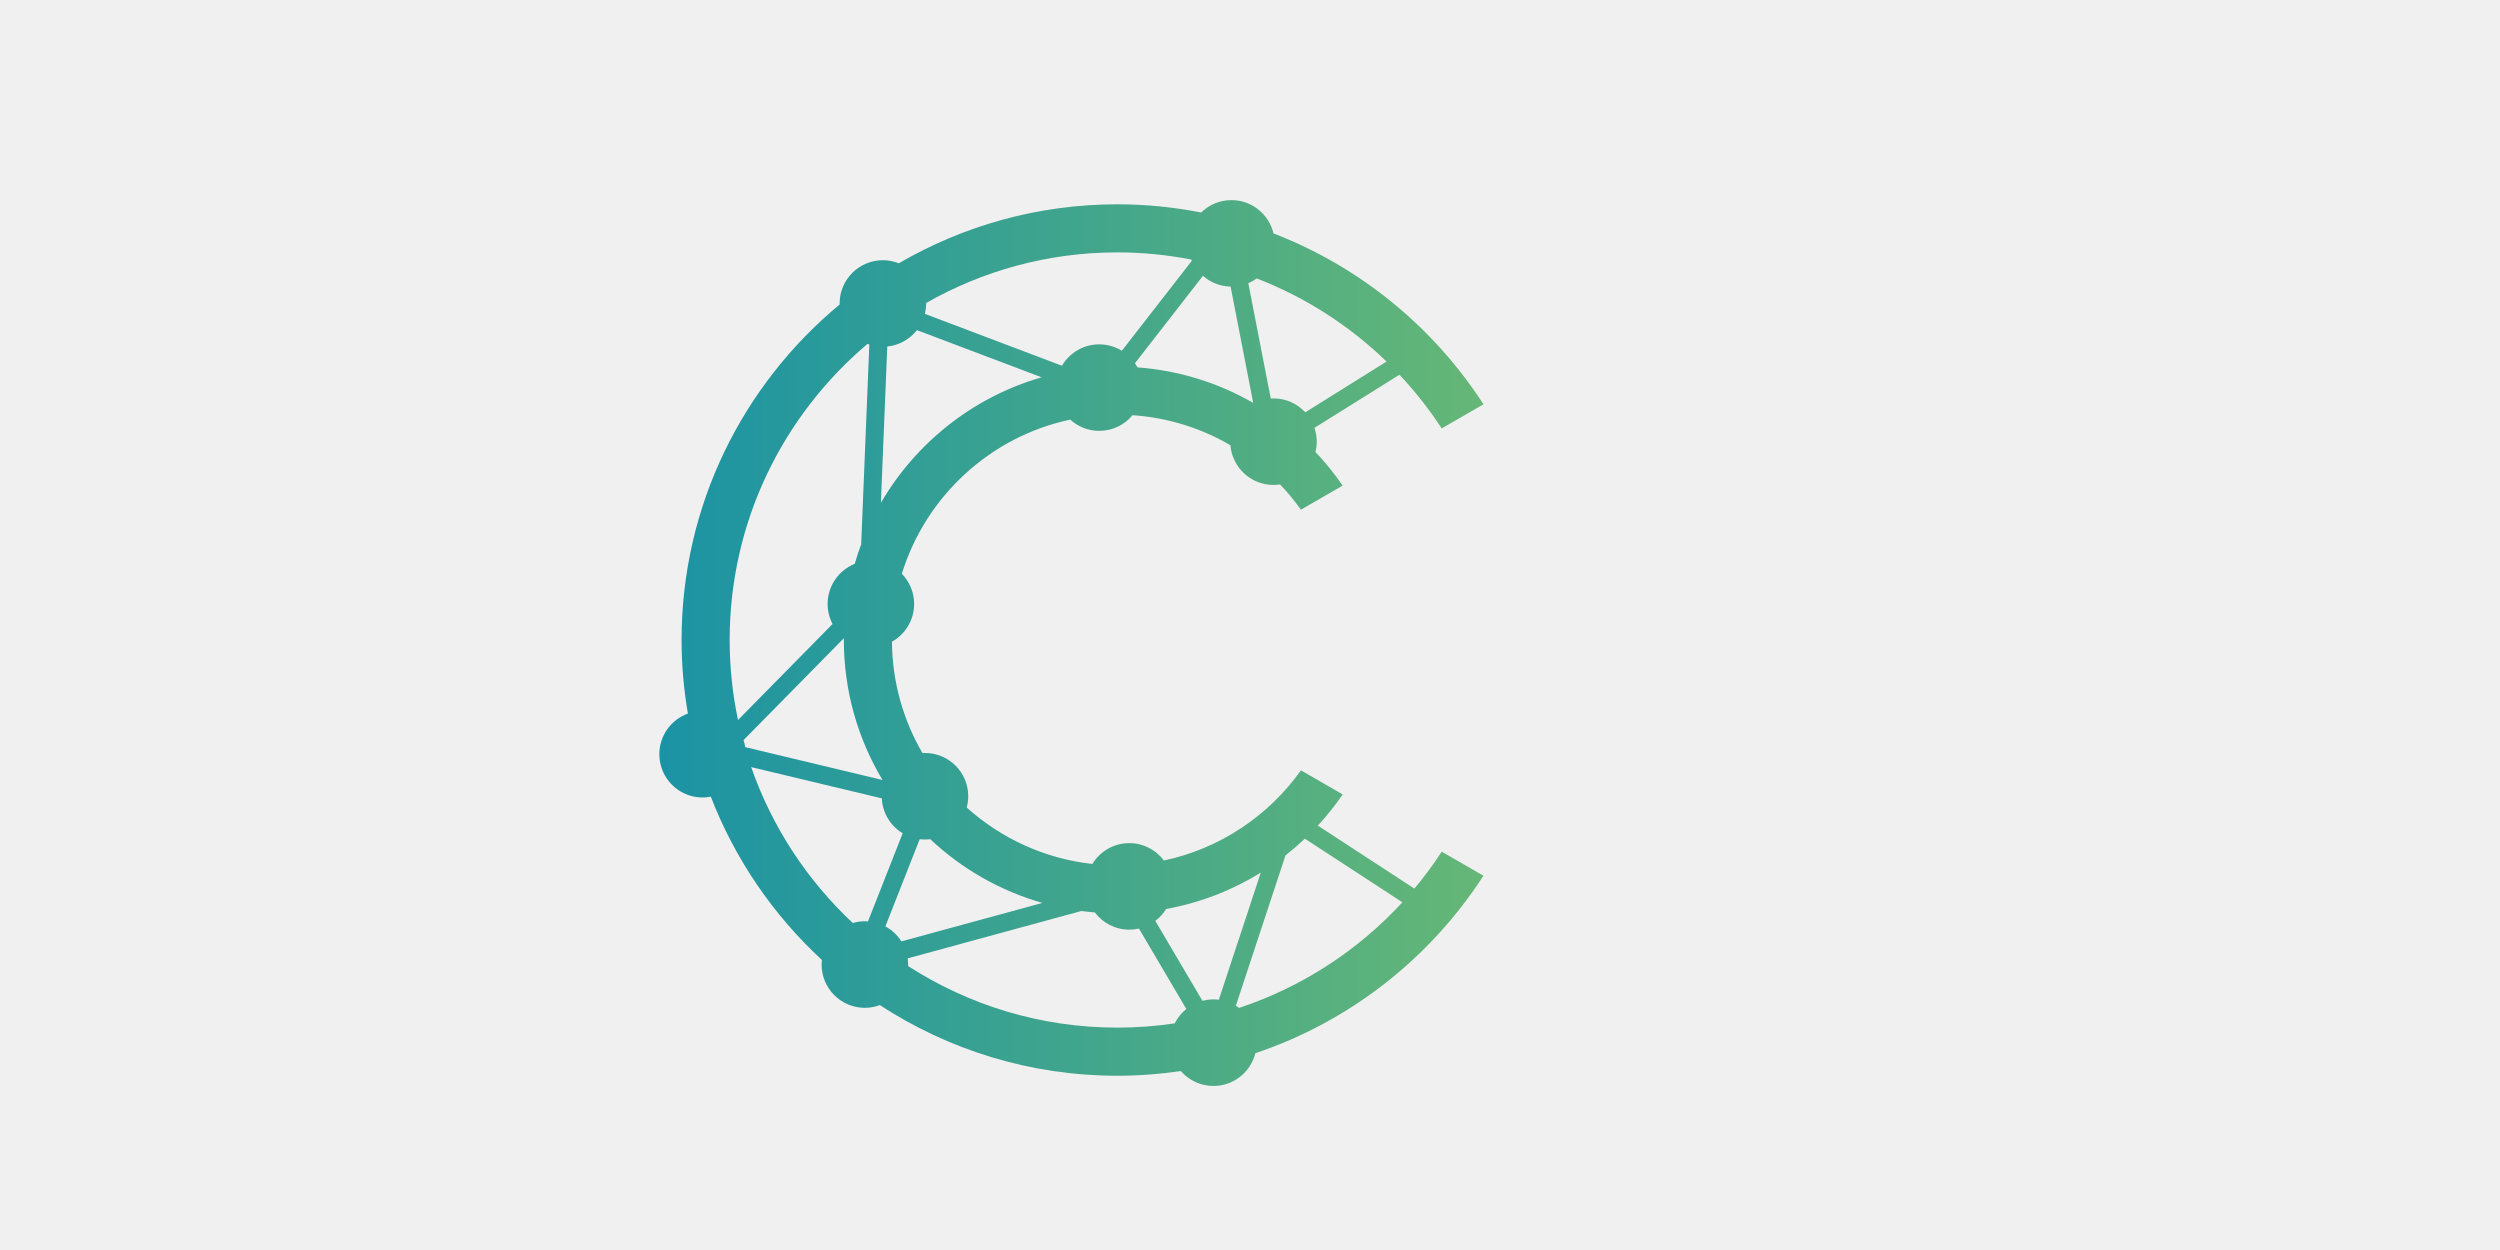
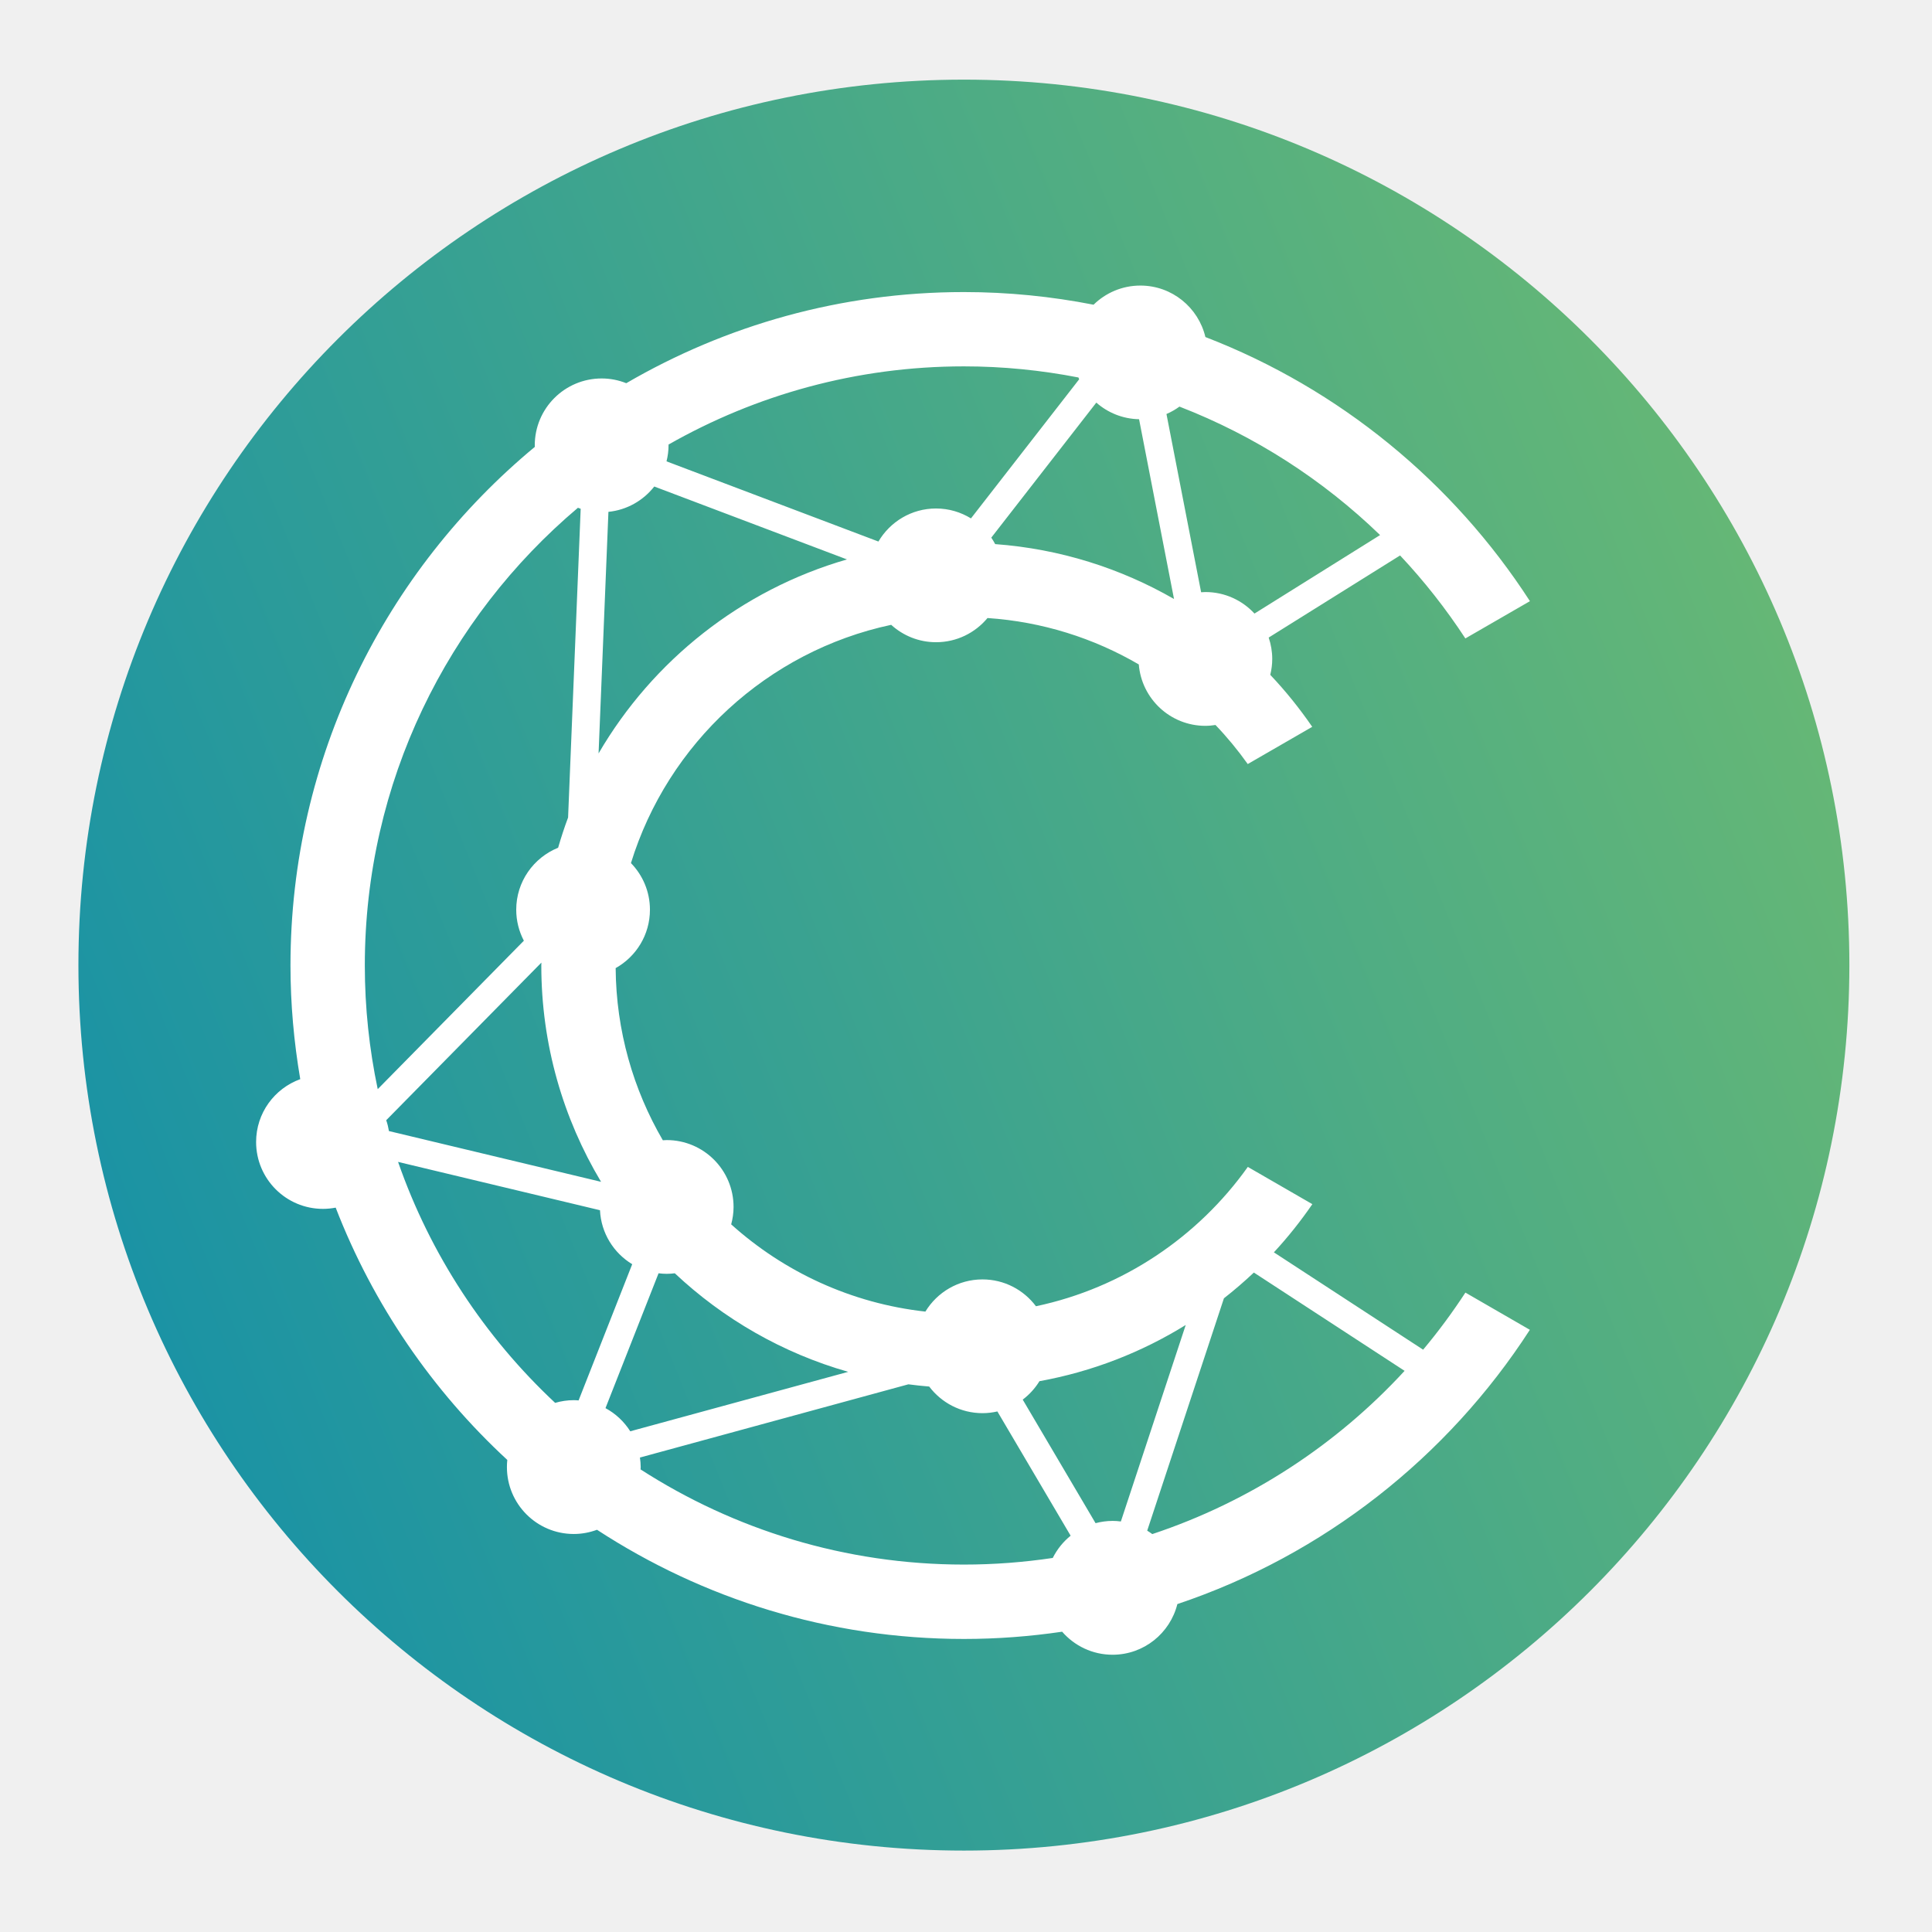
- <svg xmlns="http://www.w3.org/2000/svg" id="a" viewBox="0 0 2000 1000">
+ <svg xmlns="http://www.w3.org/2000/svg" id="Layer_1" viewBox="0 0 1000 1000">
  <defs>
-     <style>.c{fill:url(#b);}</style>
-     <linearGradient id="b" x1="527.47" y1="514.4" x2="1186.8" y2="514.4" gradientTransform="matrix(1, 0, 0, 1, 0, 0)" gradientUnits="userSpaceOnUse">
+     <style>.cls-1{fill:#fff;}.cls-2{fill:url(#New_Gradient_Swatch_4);}</style>
+     <linearGradient id="New_Gradient_Swatch_4" x1="73.85" y1="671.28" x2="923.97" y2="327.81" gradientUnits="userSpaceOnUse">
      <stop offset="0" stop-color="#1b93a4" />
      <stop offset="1" stop-color="#65b776" />
    </linearGradient>
  </defs>
-   <path class="c" d="M1153.41,681.3c-6.73,10.29-14.02,20.18-21.9,29.57l-77.25-50.38c7.23-7.8,13.86-16.15,19.91-24.94l-33.4-19.28c-25.81,36.25-64.65,62.61-109.66,72.12-6.31-8.42-16.34-13.89-27.68-13.89-12.53,0-23.48,6.68-29.55,16.66-38.41-4.25-73.22-20.59-100.52-45.15,.77-2.88,1.23-5.89,1.23-9.01,0-19.12-15.5-34.62-34.62-34.62-.67,0-1.33,.06-1.99,.1-15.3-26.25-24.17-56.66-24.42-89.11,10.59-5.92,17.75-17.23,17.75-30.22,0-9.39-3.76-17.9-9.83-24.14,19.07-61.9,70.63-109.66,134.69-123.32,6.14,5.57,14.27,9,23.22,9,10.72,0,20.29-4.87,26.64-12.52,28.4,1.91,55,10.42,78.31,24.02,1.45,17.79,16.31,31.78,34.47,31.78,1.78,0,3.52-.18,5.23-.44,6.04,6.32,11.61,13.08,16.69,20.22l33.38-19.27c-6.55-9.52-13.79-18.54-21.72-26.9,.64-2.64,1.02-5.39,1.02-8.22,0-3.88-.67-7.6-1.84-11.08l68.01-42.5c12.48,13.27,23.77,27.65,33.79,42.95l33.42-19.29c-39.84-61.63-98.6-109.95-167.98-136.71-3.61-15.26-17.29-26.64-33.65-26.64-9.44,0-17.99,3.79-24.23,9.91-21.73-4.26-44.16-6.55-67.12-6.55-63.66,0-123.34,17.24-174.75,47.17-3.95-1.57-8.24-2.45-12.75-2.45-19.12,0-34.62,15.5-34.62,34.62,0,.27,.03,.52,.04,.79-77.21,63.99-126.48,160.57-126.48,268.44,0,20.05,1.8,39.69,5.06,58.83-13.32,4.82-22.85,17.54-22.85,32.52,0,19.12,15.5,34.62,34.62,34.62,2.25,0,4.44-.23,6.57-.64,19.39,50.14,50.01,94.71,88.83,130.59-.13,1.22-.2,2.46-.2,3.71,0,19.12,15.5,34.62,34.62,34.62,4.23,0,8.26-.8,12.01-2.18,54.68,35.68,119.9,56.51,189.92,56.51,17.27,0,34.23-1.31,50.83-3.75,6.35,7.29,15.67,11.92,26.09,11.92,16.22,0,29.79-11.17,33.55-26.22,75.7-25.37,139.86-76.08,182.45-141.96l-33.33-19.25Zm-148.02-458.56c39.04,15.11,74.26,37.88,103.84,66.49l-65.01,40.63c-6.32-6.84-15.34-11.14-25.39-11.14-.75,0-1.49,.07-2.23,.11l-17.94-92.26c2.4-1.02,4.65-2.33,6.74-3.84Zm-43.04-2.07c5.93,5.22,13.65,8.43,22.13,8.6l18.09,93.05c-27.65-15.91-59.07-25.94-92.57-28.41-.61-1.15-1.28-2.27-2.01-3.35l54.36-69.89Zm-221.43,21.72c45.16-25.71,97.33-40.48,152.91-40.48,20.27,0,40.07,2.02,59.26,5.75,.13,.31,.26,.63,.39,.93l-56.01,72.01c-5.26-3.23-11.44-5.13-18.07-5.13-12.72,0-23.81,6.89-29.83,17.11l-109.68-41.5c.66-2.67,1.05-5.44,1.05-8.31,0-.13-.02-.25-.02-.38Zm-31.09,34.82c9.63-.97,18.06-5.9,23.72-13.11l99.74,37.74c-54.63,15.76-100.51,52.25-128.57,100.4l5.1-125.03Zm-126.1,234.79c0-94.92,42.91-179.97,110.31-236.9,.47,.18,.94,.36,1.42,.52l-6.52,159.81c-1.92,5.12-3.62,10.34-5.16,15.64-12.71,5.13-21.68,17.55-21.68,32.09,0,5.79,1.44,11.23,3.95,16.03l-75.64,76.83c-4.35-20.66-6.68-42.07-6.68-64.01Zm11.08,80.1l80.31-81.57c0,.49-.04,.98-.04,1.48,0,40.9,11.31,79.2,30.93,111.98l-109.79-26.27c-.32-1.93-.78-3.8-1.41-5.61Zm99.57,145.03c-.82-.06-1.64-.13-2.47-.13-3.36,0-6.6,.5-9.67,1.4-36.4-34.04-64.58-76.7-81.3-124.72l104.51,25.01c.57,11.87,7.1,22.15,16.68,27.94l-27.75,70.51Zm13.92,4l27.47-69.8c1.38,.17,2.78,.28,4.21,.28s2.82-.11,4.2-.28c25.1,23.59,55.74,41.31,89.75,51.01l-112.81,30.77c-3.18-5.01-7.58-9.16-12.82-11.98Zm231.51,77.54c-15.01,2.24-30.36,3.43-45.98,3.43-61.62,0-119.05-18.14-167.37-49.25,.01-.41,.06-.81,.06-1.23,0-1.67-.16-3.31-.39-4.92l138.95-37.9c3.56,.47,7.15,.85,10.77,1.15,6.32,8.36,16.31,13.78,27.6,13.78,2.65,0,5.21-.32,7.69-.89l37.92,64.32c-3.86,3.11-7.01,7.03-9.25,11.5Zm30.94-19.17c-3.04,0-5.97,.43-8.79,1.17l-37.7-63.95c3.45-2.61,6.39-5.84,8.66-9.54,27.33-4.95,52.91-14.97,75.71-29.09l-33.57,101.7c-1.42-.18-2.85-.3-4.31-.3Zm20.56,6.81c-.85-.63-1.72-1.21-2.62-1.76l39.71-120.27c5.37-4.21,10.54-8.65,15.5-13.33l78.02,50.88c-35.28,38.32-80.08,67.71-130.6,84.49Z" />
+   <circle class="cls-2" cx="498.91" cy="499.54" r="458.32" />
+   <path class="cls-1" d="M758.51,669.02c-6.73,10.29-14.02,20.18-21.9,29.57l-77.25-50.38c7.23-7.8,13.86-16.15,19.91-24.94l-33.4-19.28c-25.81,36.25-64.65,62.61-109.66,72.12-6.31-8.42-16.34-13.89-27.68-13.89-12.53,0-23.48,6.68-29.55,16.66-38.41-4.25-73.22-20.59-100.52-45.15,.77-2.88,1.23-5.89,1.23-9.01,0-19.12-15.5-34.62-34.62-34.62-.67,0-1.33,.06-1.99,.1-15.3-26.25-24.17-56.66-24.42-89.11,10.59-5.92,17.75-17.23,17.75-30.22,0-9.39-3.76-17.9-9.83-24.14,19.07-61.9,70.63-109.66,134.69-123.32,6.14,5.57,14.27,9,23.22,9,10.72,0,20.29-4.87,26.64-12.52,28.4,1.91,55,10.42,78.31,24.02,1.45,17.79,16.31,31.78,34.47,31.78,1.78,0,3.52-.18,5.23-.44,6.04,6.32,11.61,13.08,16.69,20.22l33.38-19.27c-6.55-9.52-13.79-18.54-21.72-26.9,.64-2.64,1.02-5.39,1.02-8.22,0-3.88-.67-7.6-1.84-11.08l68.01-42.5c12.48,13.27,23.77,27.65,33.79,42.95l33.42-19.29c-39.84-61.63-98.6-109.95-167.98-136.71-3.61-15.26-17.29-26.64-33.65-26.64-9.44,0-17.99,3.79-24.23,9.91-21.73-4.26-44.16-6.55-67.12-6.55-63.66,0-123.34,17.24-174.75,47.17-3.95-1.57-8.24-2.45-12.75-2.45-19.12,0-34.62,15.5-34.62,34.62,0,.27,.03,.52,.04,.79-77.21,63.99-126.48,160.57-126.48,268.44,0,20.05,1.8,39.69,5.06,58.83-13.32,4.82-22.85,17.54-22.85,32.52,0,19.12,15.5,34.62,34.62,34.62,2.25,0,4.44-.23,6.57-.64,19.39,50.14,50.01,94.71,88.83,130.59-.13,1.22-.2,2.46-.2,3.71,0,19.12,15.5,34.62,34.62,34.62,4.23,0,8.26-.8,12.01-2.18,54.68,35.68,119.9,56.51,189.92,56.51,17.27,0,34.23-1.31,50.83-3.75,6.35,7.29,15.67,11.92,26.09,11.92,16.22,0,29.79-11.17,33.55-26.22,75.7-25.37,139.86-76.08,182.45-141.96l-33.33-19.25Zm-148.02-458.56c39.04,15.11,74.26,37.88,103.84,66.49l-65.01,40.63c-6.32-6.84-15.34-11.14-25.39-11.14-.75,0-1.49,.07-2.23,.11l-17.94-92.26c2.4-1.02,4.65-2.33,6.74-3.84Zm-43.04-2.07c5.93,5.22,13.65,8.43,22.13,8.6l18.09,93.05c-27.65-15.91-59.07-25.94-92.57-28.41-.61-1.15-1.28-2.27-2.01-3.35l54.36-69.89Zm-221.43,21.72c45.16-25.71,97.33-40.48,152.91-40.48,20.27,0,40.07,2.02,59.26,5.75,.13,.31,.26,.63,.39,.93l-56.01,72.01c-5.26-3.23-11.44-5.13-18.07-5.13-12.72,0-23.81,6.89-29.83,17.11l-109.68-41.5c.66-2.67,1.05-5.44,1.05-8.31,0-.13-.02-.25-.02-.38Zm-31.09,34.82c9.63-.97,18.06-5.9,23.72-13.11l99.74,37.74c-54.63,15.76-100.51,52.25-128.57,100.4l5.1-125.03Zm-126.1,234.79c0-94.92,42.91-179.97,110.31-236.9,.47,.18,.94,.36,1.42,.52l-6.52,159.81c-1.92,5.12-3.62,10.34-5.16,15.64-12.71,5.13-21.68,17.55-21.68,32.09,0,5.79,1.44,11.23,3.95,16.03l-75.64,76.83c-4.35-20.66-6.68-42.07-6.68-64.01Zm11.08,80.1l80.31-81.57c0,.49-.04,.98-.04,1.48,0,40.9,11.31,79.2,30.93,111.98l-109.79-26.27c-.32-1.93-.78-3.8-1.41-5.61Zm99.57,145.03c-.82-.06-1.64-.13-2.47-.13-3.36,0-6.6,.5-9.67,1.4-36.4-34.04-64.58-76.7-81.3-124.72l104.51,25.01c.57,11.87,7.1,22.15,16.68,27.94l-27.75,70.51Zm13.92,4l27.47-69.8c1.38,.17,2.78,.28,4.21,.28s2.82-.11,4.2-.28c25.1,23.59,55.74,41.31,89.75,51.01l-112.81,30.77c-3.18-5.01-7.58-9.16-12.82-11.98Zm231.51,77.54c-15.01,2.24-30.36,3.43-45.98,3.43-61.62,0-119.05-18.14-167.37-49.25,.01-.41,.06-.81,.06-1.23,0-1.67-.16-3.31-.39-4.92l138.95-37.9c3.56,.47,7.15,.85,10.77,1.15,6.32,8.36,16.31,13.78,27.6,13.78,2.65,0,5.21-.32,7.69-.89l37.92,64.32c-3.86,3.11-7.01,7.03-9.25,11.5Zm30.94-19.17c-3.04,0-5.97,.43-8.79,1.17l-37.7-63.95c3.45-2.61,6.39-5.84,8.66-9.54,27.33-4.95,52.91-14.97,75.71-29.09l-33.57,101.7c-1.42-.18-2.85-.3-4.31-.3Zm20.56,6.81c-.85-.63-1.72-1.21-2.62-1.76l39.71-120.27c5.37-4.21,10.54-8.65,15.5-13.33l78.02,50.88c-35.28,38.32-80.08,67.71-130.6,84.49Z" />
</svg>
